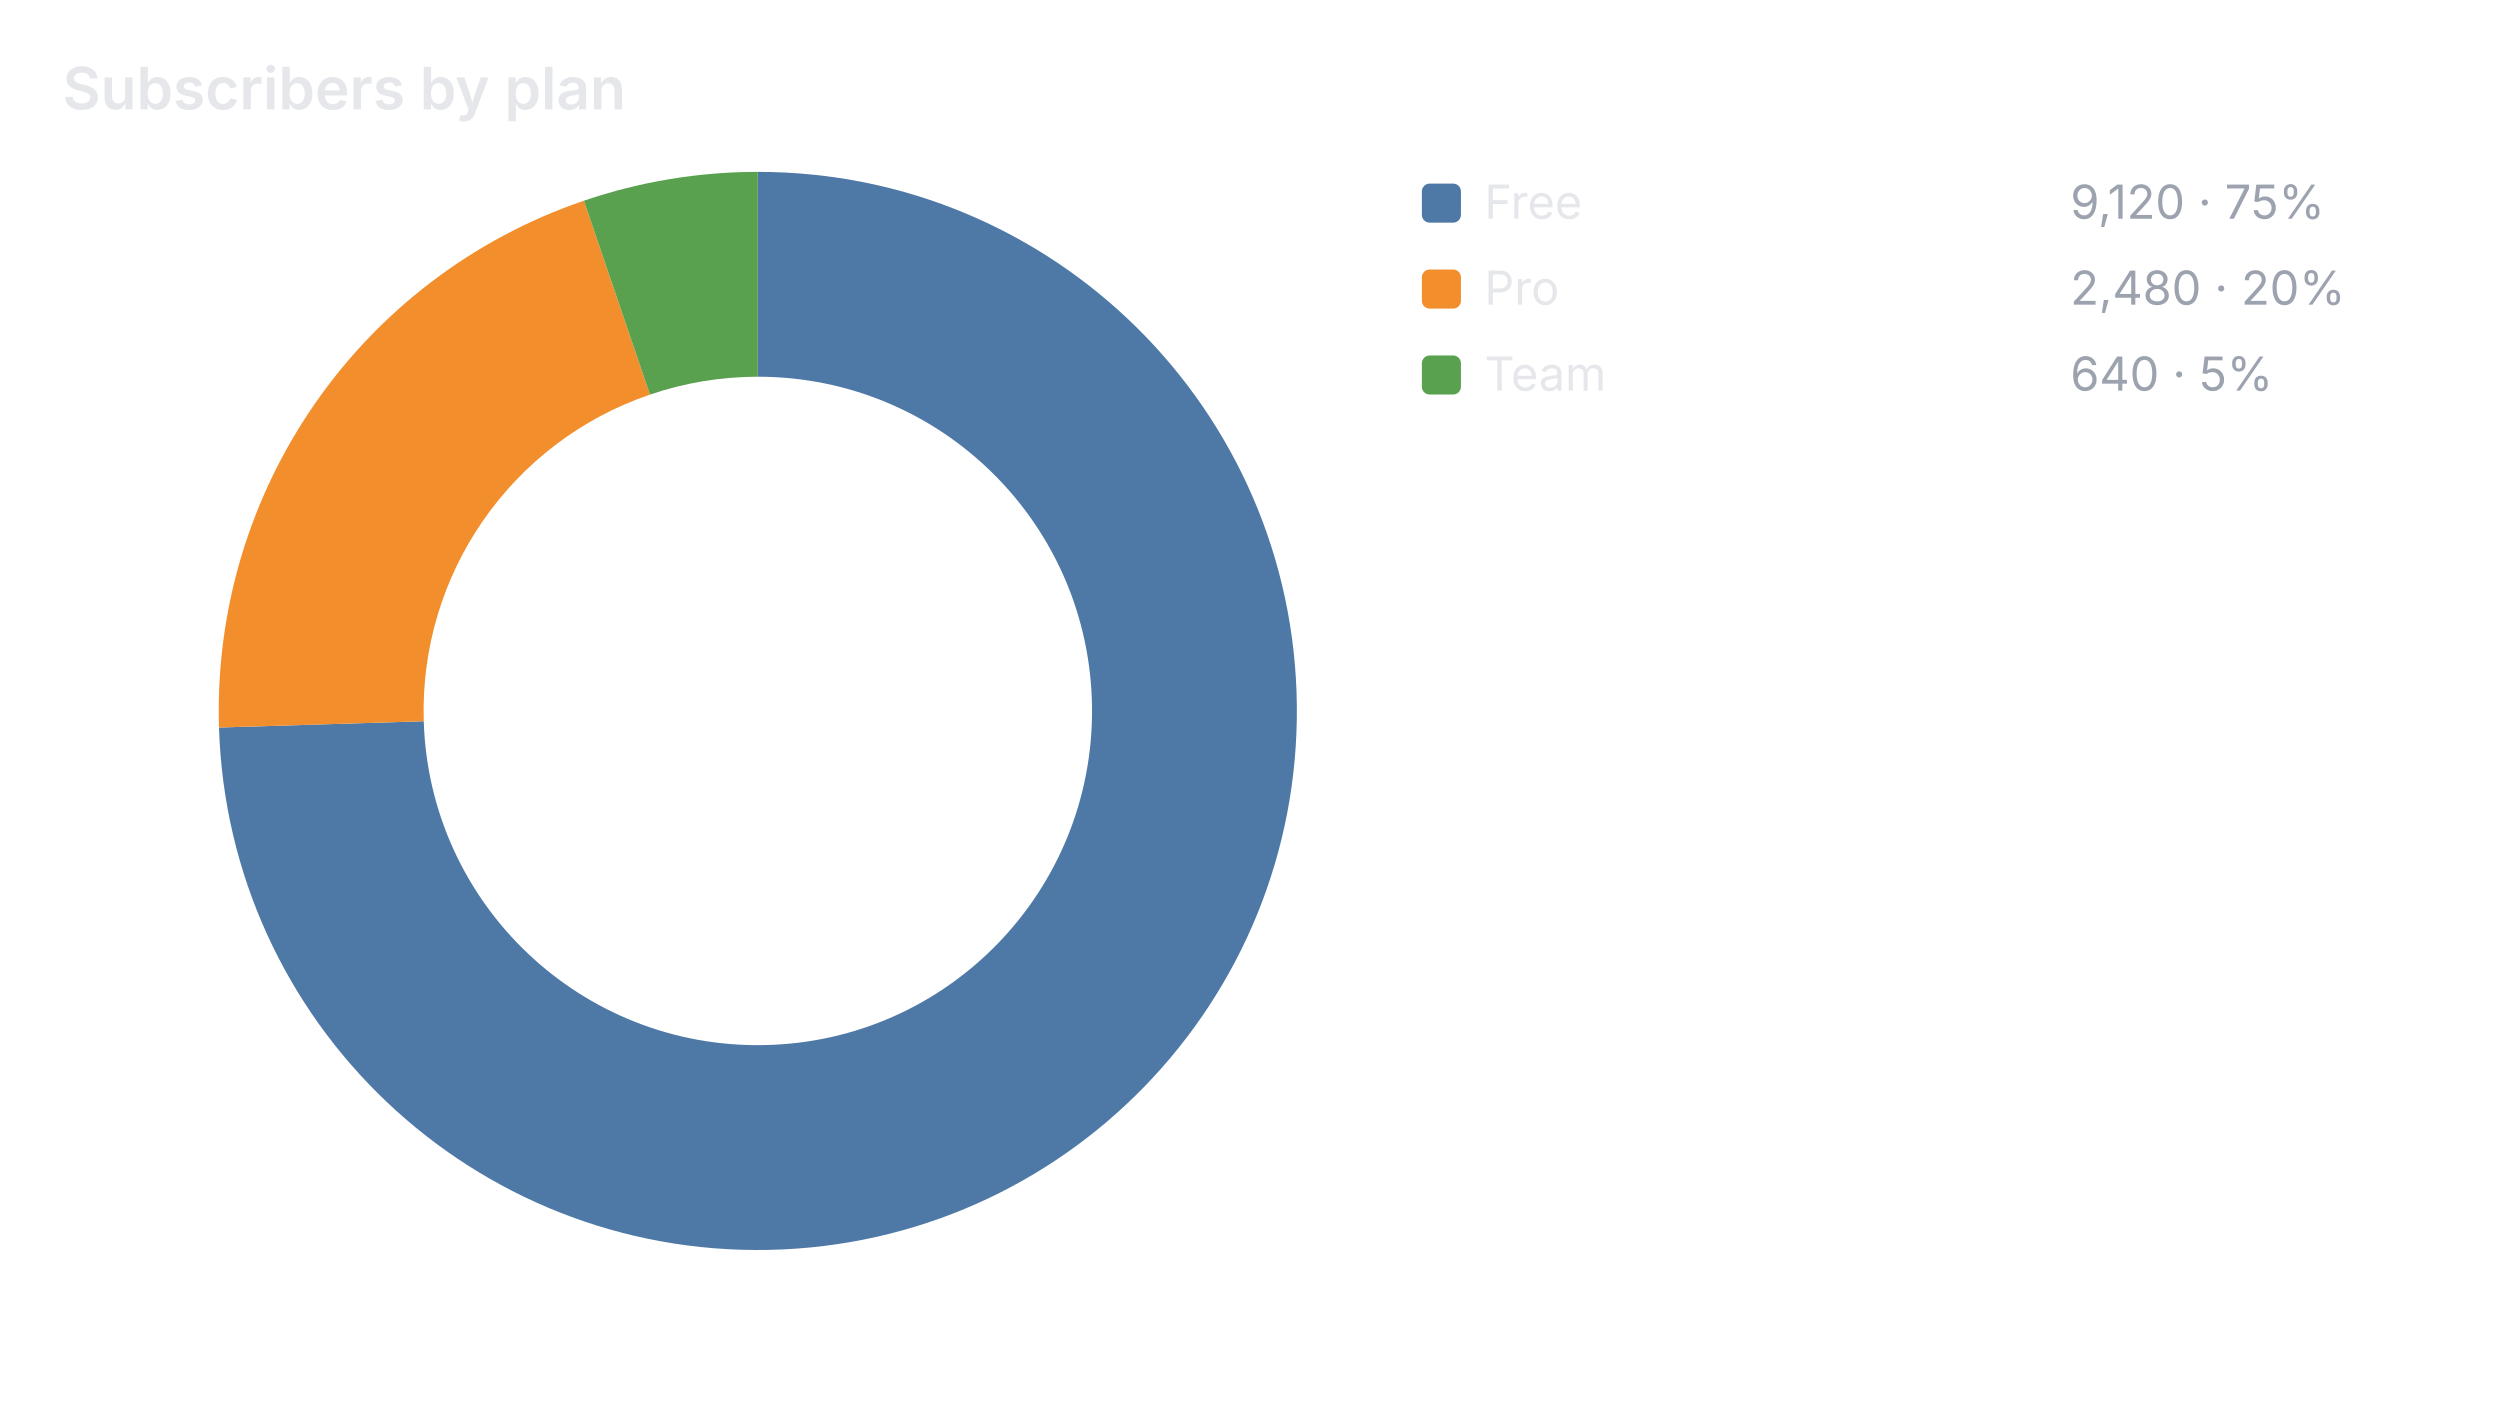
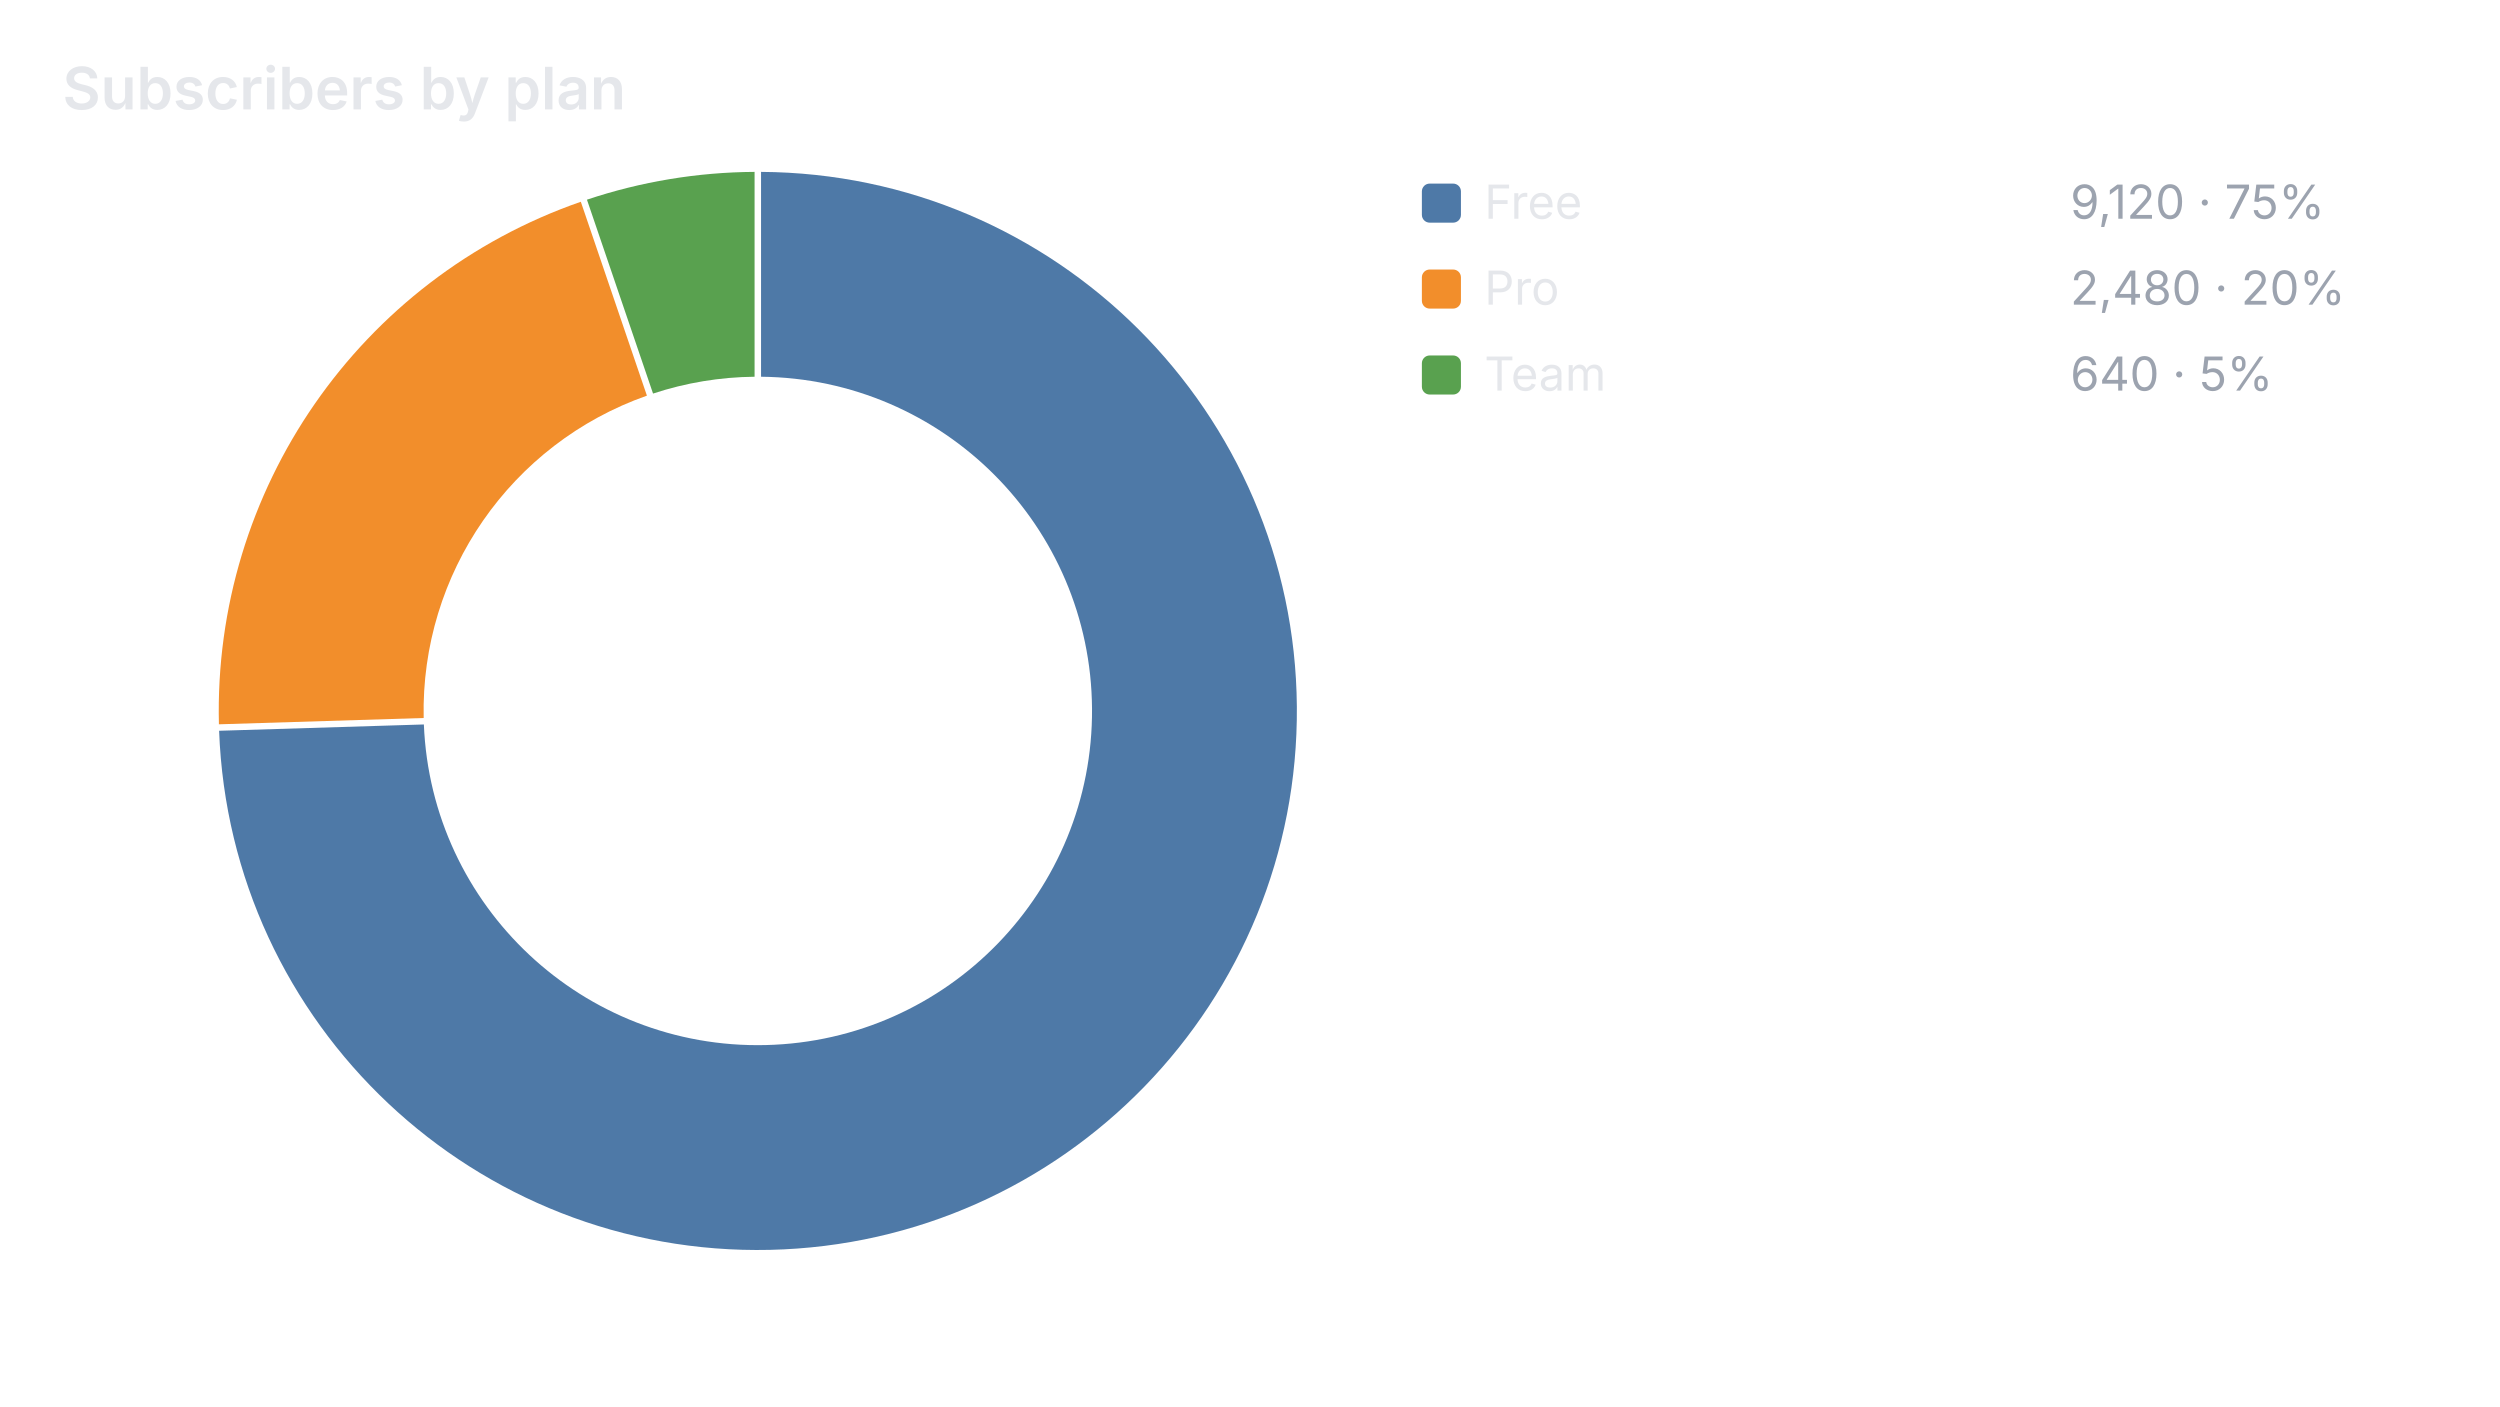
<svg xmlns="http://www.w3.org/2000/svg" viewBox="0 0 640 360" class="rollmark-chart-svg" role="img" aria-label="Subscribers by plan. Free accounts make up about three quarters of subscribers." font-family="system-ui, -apple-system, sans-serif">
  <text x="16" y="28" font-size="15" font-weight="600" fill="#e5e7eb">Subscribers by plan</text>
-   <path transform="translate(194,182)" d="M0,-138A138,138,0,1,1,-137.935,4.25L-85.519,2.635A85.56,85.56,0,1,0,0,-85.56Z" fill="#4E79A7" />
-   <path transform="translate(194,182)" d="M-137.935,4.25A138,138,0,0,1,-44.526,-130.619L-27.606,-80.984A85.56,85.56,0,0,0,-85.519,2.635Z" fill="#F28E2B" />
-   <path transform="translate(194,182)" d="M-44.526,-130.619A138,138,0,0,1,0,-138L0,-85.56A85.56,85.56,0,0,0,-27.606,-80.984Z" fill="#59A14F" />
+   <path transform="translate(194,182)" d="M0.828,-137.998A138,138,0,1,1,-137.907,5.077L-85.49,3.462A85.56,85.56,0,1,0,0.828,-85.556Z" fill="#4E79A7" />
+   <path transform="translate(194,182)" d="M-137.958,3.422A138,138,0,0,1,-45.309,-130.35L-28.389,-80.713A85.56,85.56,0,0,0,-85.541,1.807Z" fill="#F28E2B" />
+   <path transform="translate(194,182)" d="M-43.742,-130.884A138,138,0,0,1,-0.828,-137.998L-0.828,-85.556A85.56,85.56,0,0,0,-26.821,-81.247Z" fill="#59A14F" />
  <rect x="364" y="47" width="10" height="10" rx="2" fill="#4E79A7" />
  <text x="380" y="56" font-size="12" fill="#e5e7eb">Free</text>
  <text x="530" y="56" font-size="12" fill="#9ca3af">9,120 · 75%</text>
  <rect x="364" y="69" width="10" height="10" rx="2" fill="#F28E2B" />
  <text x="380" y="78" font-size="12" fill="#e5e7eb">Pro</text>
  <text x="530" y="78" font-size="12" fill="#9ca3af">2,480 · 20%</text>
  <rect x="364" y="91" width="10" height="10" rx="2" fill="#59A14F" />
  <text x="380" y="100" font-size="12" fill="#e5e7eb">Team</text>
  <text x="530" y="100" font-size="12" fill="#9ca3af">640 · 5%</text>
</svg>
